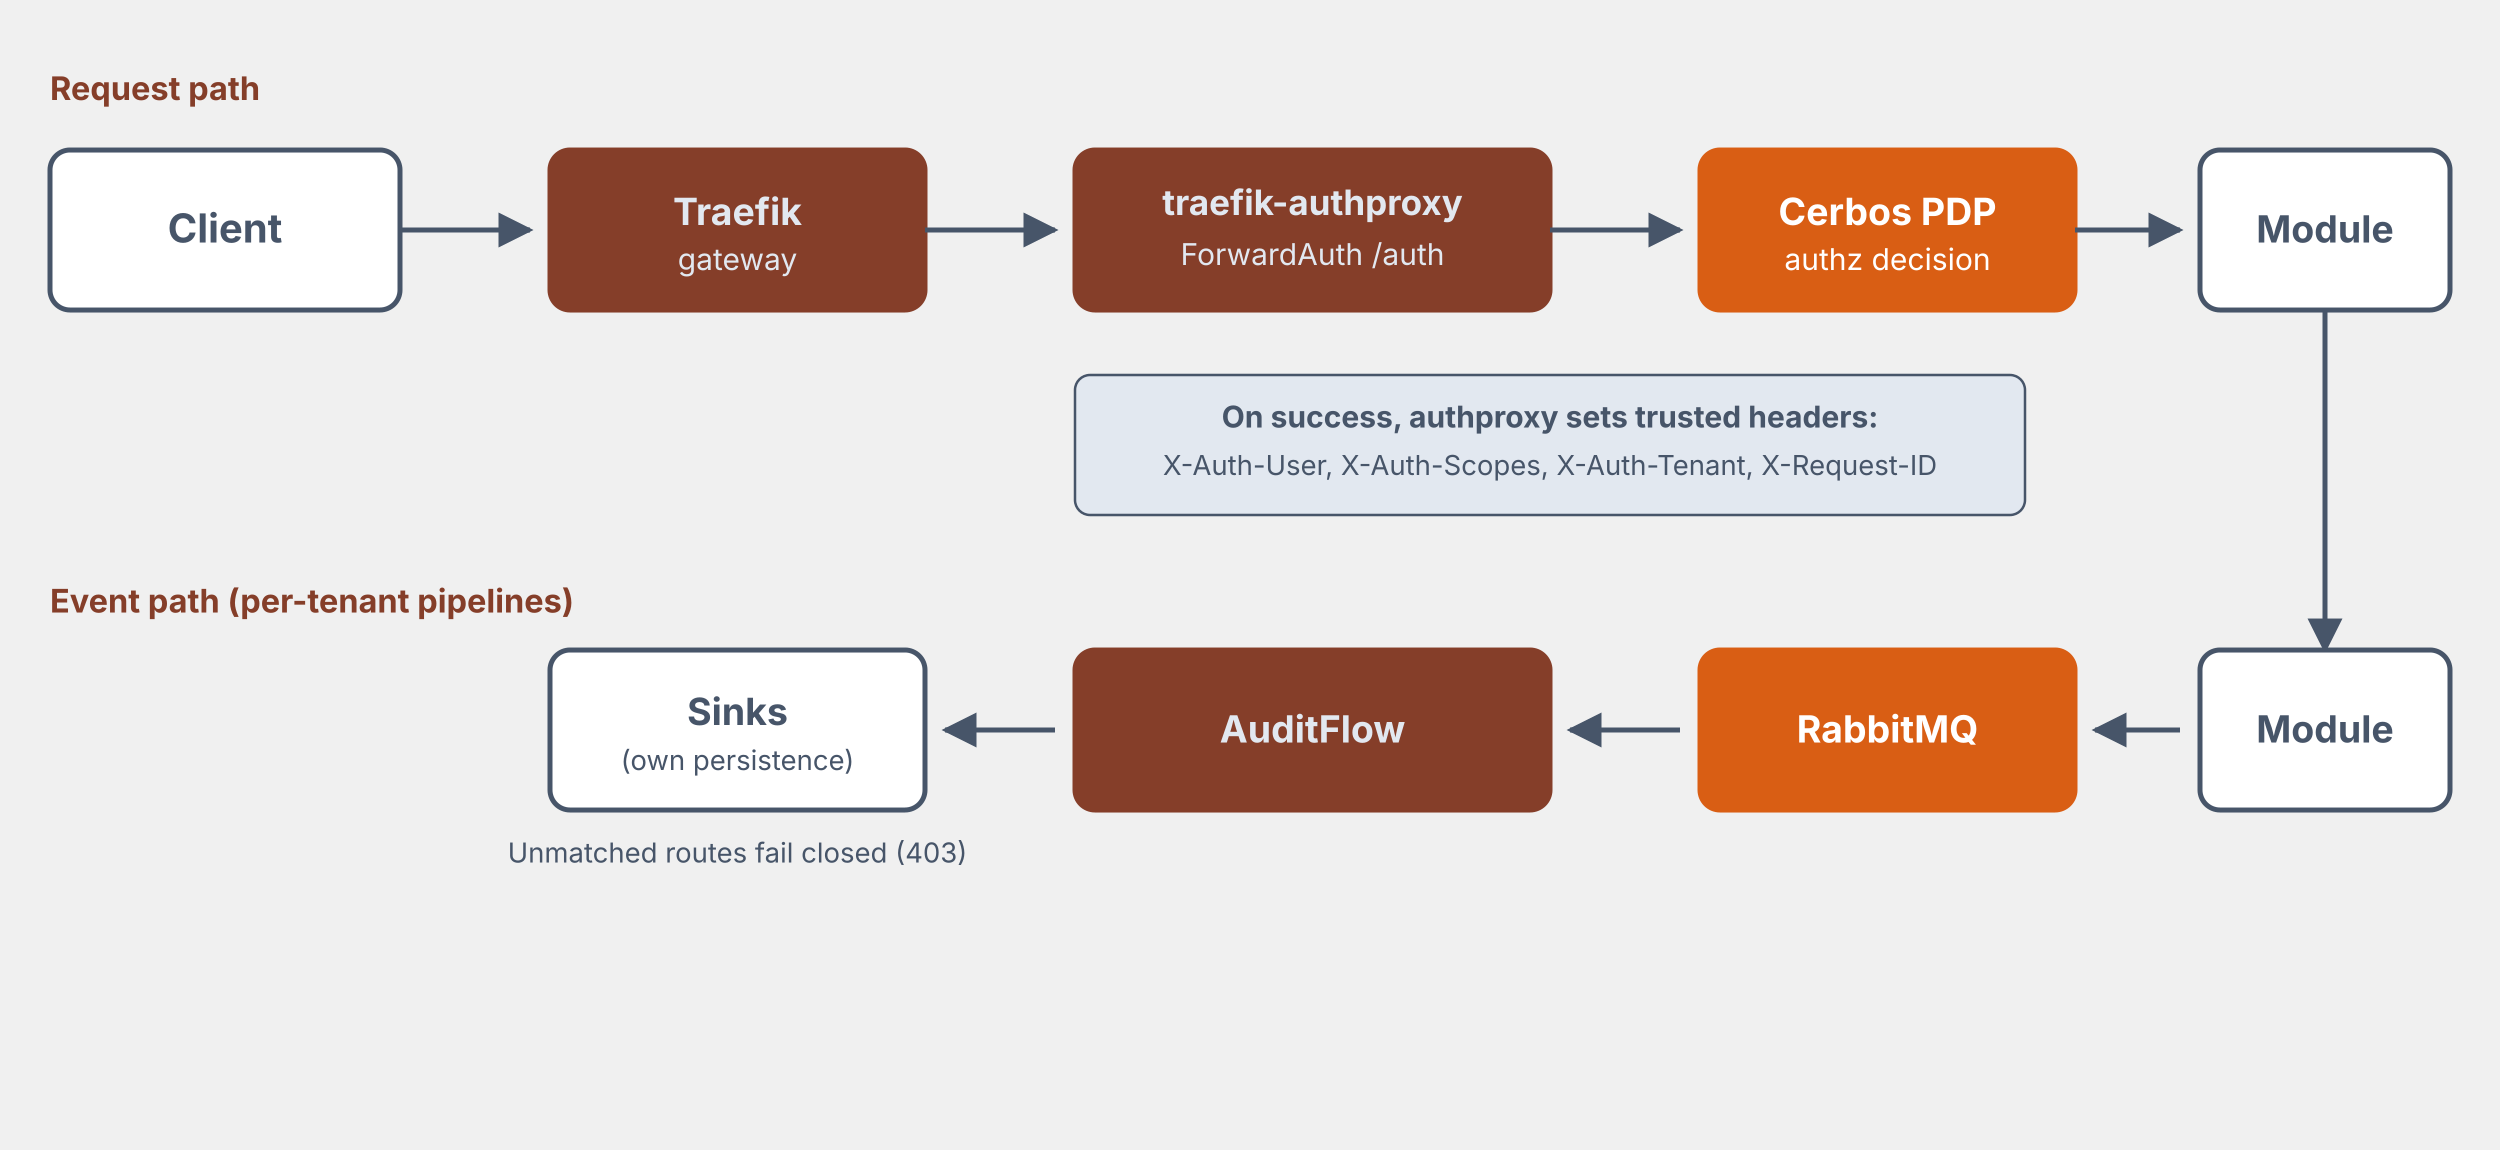
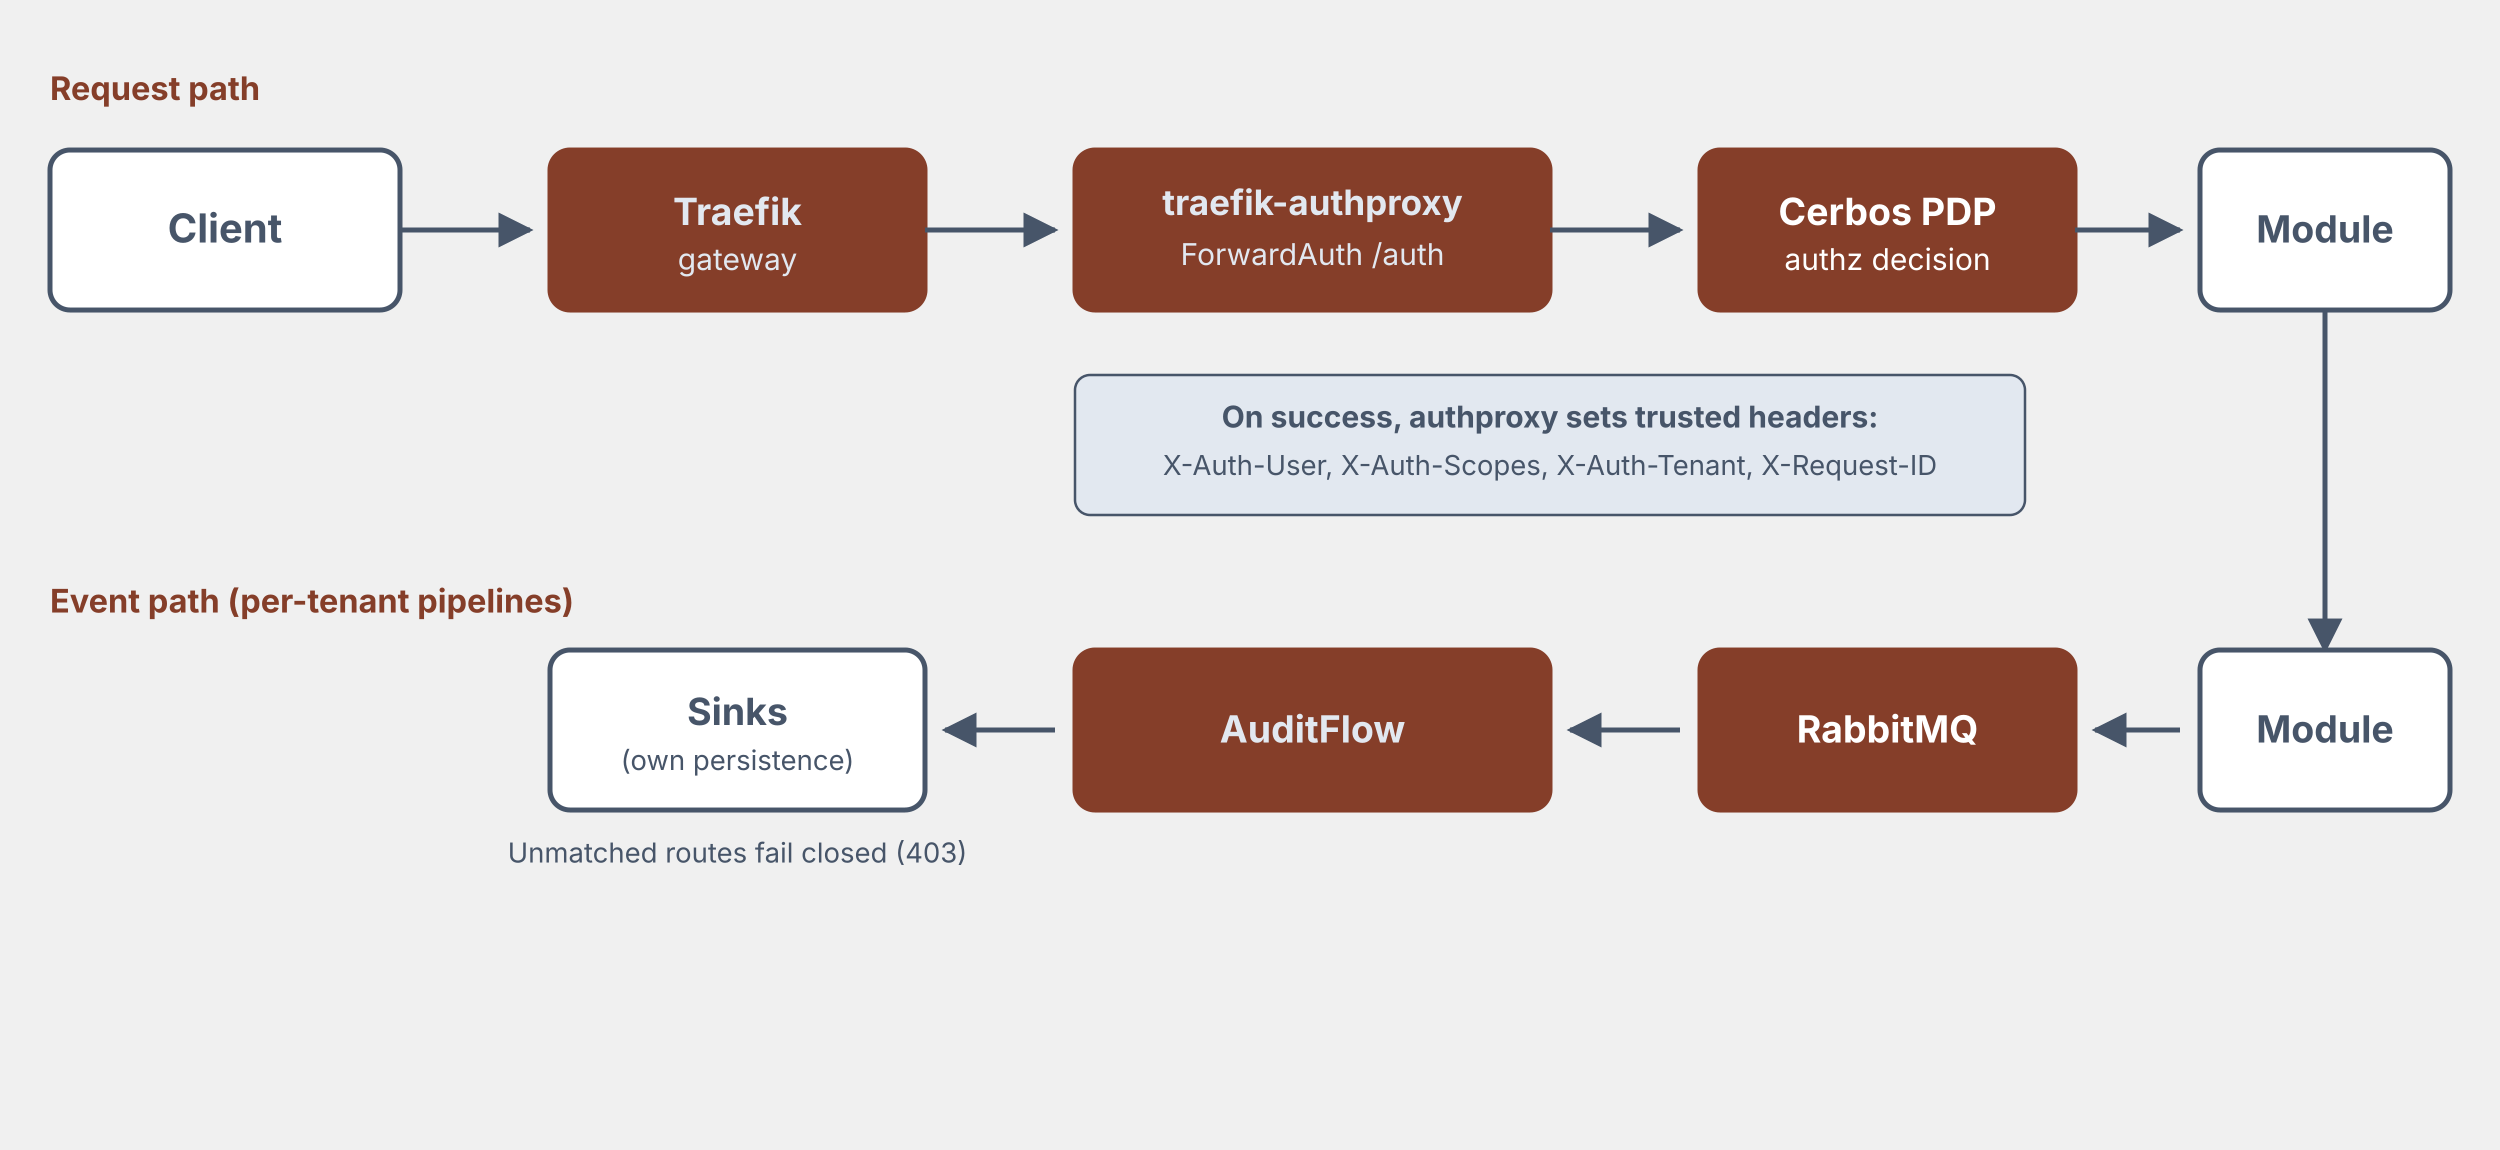
<svg xmlns="http://www.w3.org/2000/svg" viewBox="0 0 1000 460" role="img" aria-labelledby="labs64io-arch-title labs64io-arch-desc" font-family="'Inter', -apple-system, BlinkMacSystemFont, 'Segoe UI', Roboto, Helvetica, Arial, sans-serif">
  <defs>
    <marker id="arrowhead" viewBox="0 0 10 10" refX="9" refY="5" markerWidth="7" markerHeight="7" orient="auto-start-reverse">
      <path d="M 0 0 L 10 5 L 0 10 z" fill="#475569" />
    </marker>
  </defs>
  <g>
    <rect x="20" y="60" width="140" height="64" rx="8" fill="#ffffff" stroke="#475569" stroke-width="2" />
    <text x="90" y="97" text-anchor="middle" font-size="16" font-weight="700" fill="#475569">Client</text>
    <rect x="220" y="60" width="150" height="64" rx="8" fill="#853E29" stroke="#853E29" stroke-width="2" />
    <text x="295" y="90" text-anchor="middle" font-size="15" font-weight="700" fill="#e2e8f0">Traefik</text>
    <text x="295" y="108" text-anchor="middle" font-size="12" fill="#e2e8f0">gateway</text>
    <rect x="430" y="60" width="190" height="64" rx="8" fill="#853E29" stroke="#853E29" stroke-width="2" />
    <text x="525" y="86" text-anchor="middle" font-size="14" font-weight="700" fill="#e2e8f0">traefik-authproxy</text>
    <text x="525" y="106" text-anchor="middle" font-size="12" fill="#e2e8f0">ForwardAuth /auth</text>
-     <rect x="680" y="60" width="150" height="64" rx="8" fill="#d95e14" stroke="#d95e14" stroke-width="2" />
+     <rect x="680" y="60" width="150" height="64" rx="8" fill="#853E29" stroke="#853E29" stroke-width="2" />
    <text x="755" y="90" text-anchor="middle" font-size="15" font-weight="700" fill="#ffffff">Cerbos PDP</text>
    <text x="755" y="108" text-anchor="middle" font-size="12" fill="#ffffff">authz decision</text>
    <rect x="880" y="60" width="100" height="64" rx="8" fill="#ffffff" stroke="#475569" stroke-width="2" />
    <text x="930" y="97" text-anchor="middle" font-size="15" font-weight="700" fill="#475569">Module</text>
    <line x1="160" y1="92" x2="212" y2="92" stroke="#475569" stroke-width="2" marker-end="url(#arrowhead)" />
    <line x1="370" y1="92" x2="422" y2="92" stroke="#475569" stroke-width="2" marker-end="url(#arrowhead)" />
    <line x1="620" y1="92" x2="672" y2="92" stroke="#475569" stroke-width="2" marker-end="url(#arrowhead)" />
    <line x1="830" y1="92" x2="872" y2="92" stroke="#475569" stroke-width="2" marker-end="url(#arrowhead)" />
  </g>
  <g>
    <rect x="430" y="150" width="380" height="56" rx="6" fill="#e2e8f0" stroke="#475569" stroke-width="1" />
    <text x="620" y="171" text-anchor="middle" font-size="12" font-weight="700" fill="#475569">On success, authproxy sets trusted headers:</text>
    <text x="620" y="190" text-anchor="middle" font-size="11" fill="#475569">X-Auth-User, X-Auth-Scopes, X-Auth-Tenant, X-Request-ID</text>
  </g>
  <line x1="930" y1="124" x2="930" y2="260" stroke="#475569" stroke-width="2" marker-end="url(#arrowhead)" />
  <g>
    <rect x="880" y="260" width="100" height="64" rx="8" fill="#ffffff" stroke="#475569" stroke-width="2" />
    <text x="930" y="297" text-anchor="middle" font-size="15" font-weight="700" fill="#475569">Module</text>
-     <rect x="680" y="260" width="150" height="64" rx="8" fill="#d95e14" stroke="#d95e14" stroke-width="2" />
+     <rect x="680" y="260" width="150" height="64" rx="8" fill="#853E29" stroke="#853E29" stroke-width="2" />
    <text x="755" y="297" text-anchor="middle" font-size="15" font-weight="700" fill="#ffffff">RabbitMQ</text>
    <rect x="430" y="260" width="190" height="64" rx="8" fill="#853E29" stroke="#853E29" stroke-width="2" />
    <text x="525" y="297" text-anchor="middle" font-size="15" font-weight="700" fill="#e2e8f0">AuditFlow</text>
    <rect x="220" y="260" width="150" height="64" rx="8" fill="#ffffff" stroke="#475569" stroke-width="2" />
    <text x="295" y="290" text-anchor="middle" font-size="15" font-weight="700" fill="#475569">Sinks</text>
    <text x="295" y="308" text-anchor="middle" font-size="11" fill="#475569">(own persistence)</text>
    <line x1="872" y1="292" x2="838" y2="292" stroke="#475569" stroke-width="2" marker-end="url(#arrowhead)" />
    <line x1="672" y1="292" x2="628" y2="292" stroke="#475569" stroke-width="2" marker-end="url(#arrowhead)" />
    <line x1="422" y1="292" x2="378" y2="292" stroke="#475569" stroke-width="2" marker-end="url(#arrowhead)" />
  </g>
  <text x="20" y="40" font-size="13" font-weight="700" fill="#853E29">Request path</text>
  <text x="20" y="245" font-size="13" font-weight="700" fill="#853E29">Event path (per-tenant pipelines)</text>
  <text x="295" y="345" text-anchor="middle" font-size="11" fill="#475569">Unmatched routes fail closed (403)</text>
</svg>
